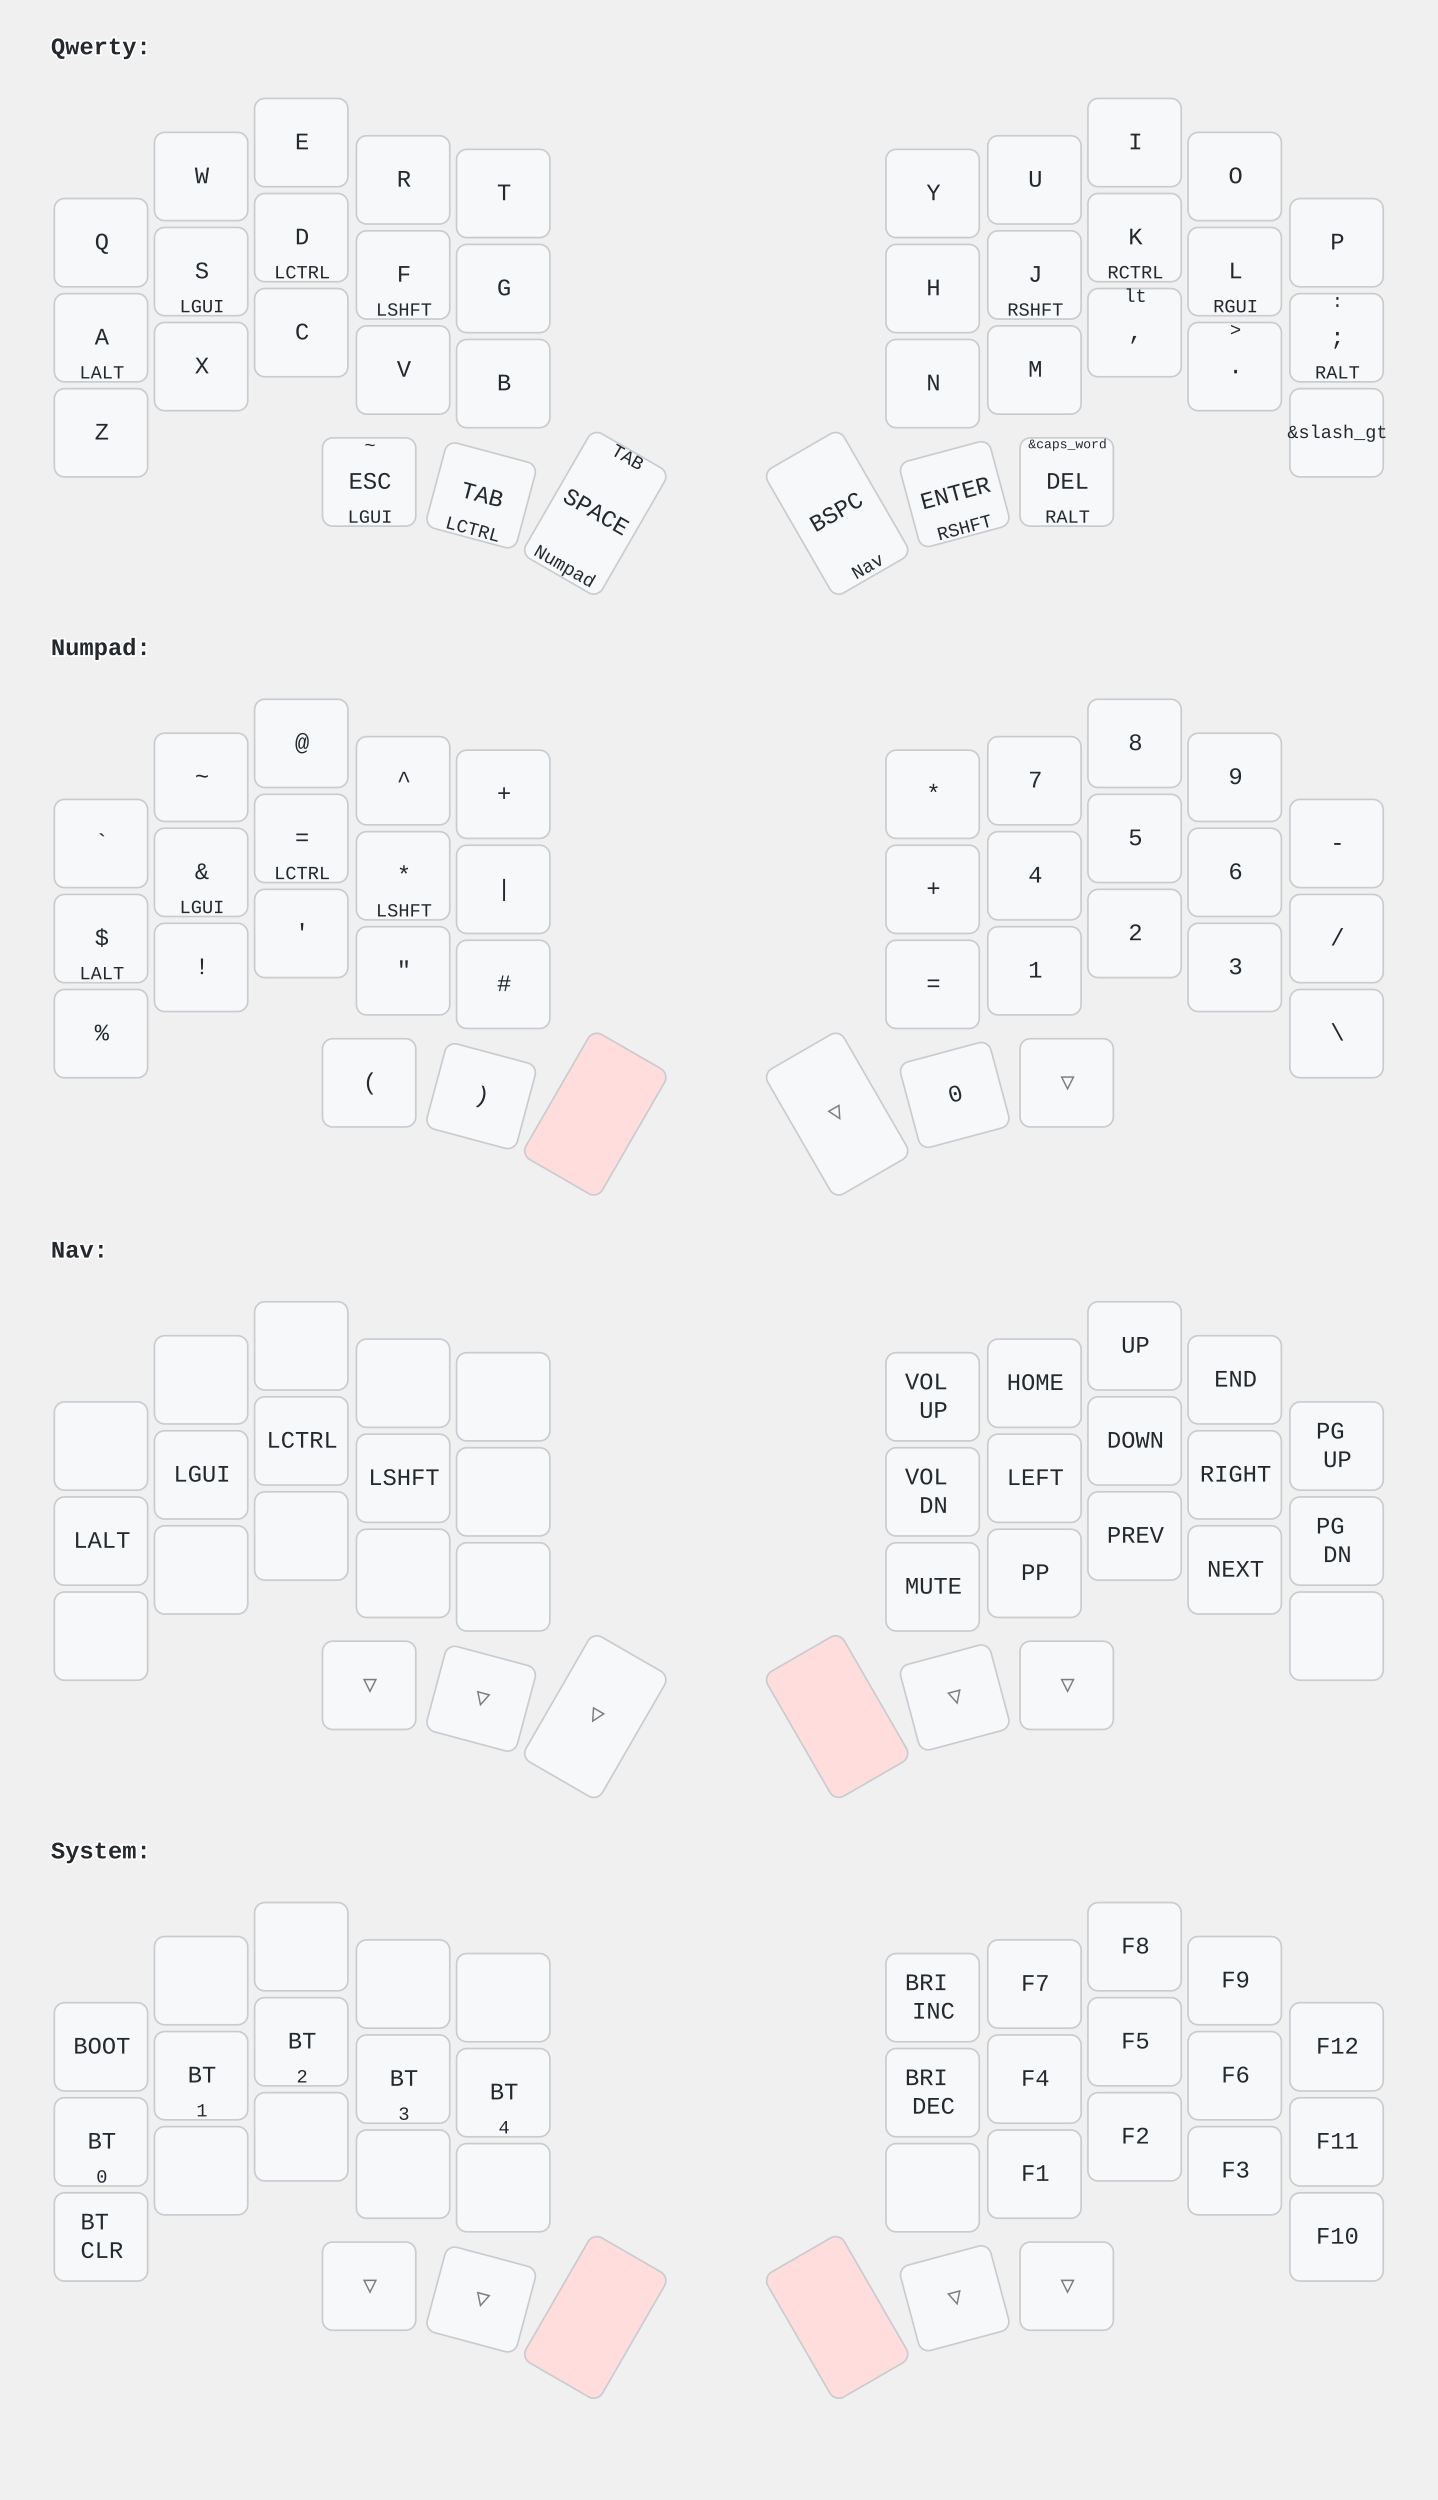
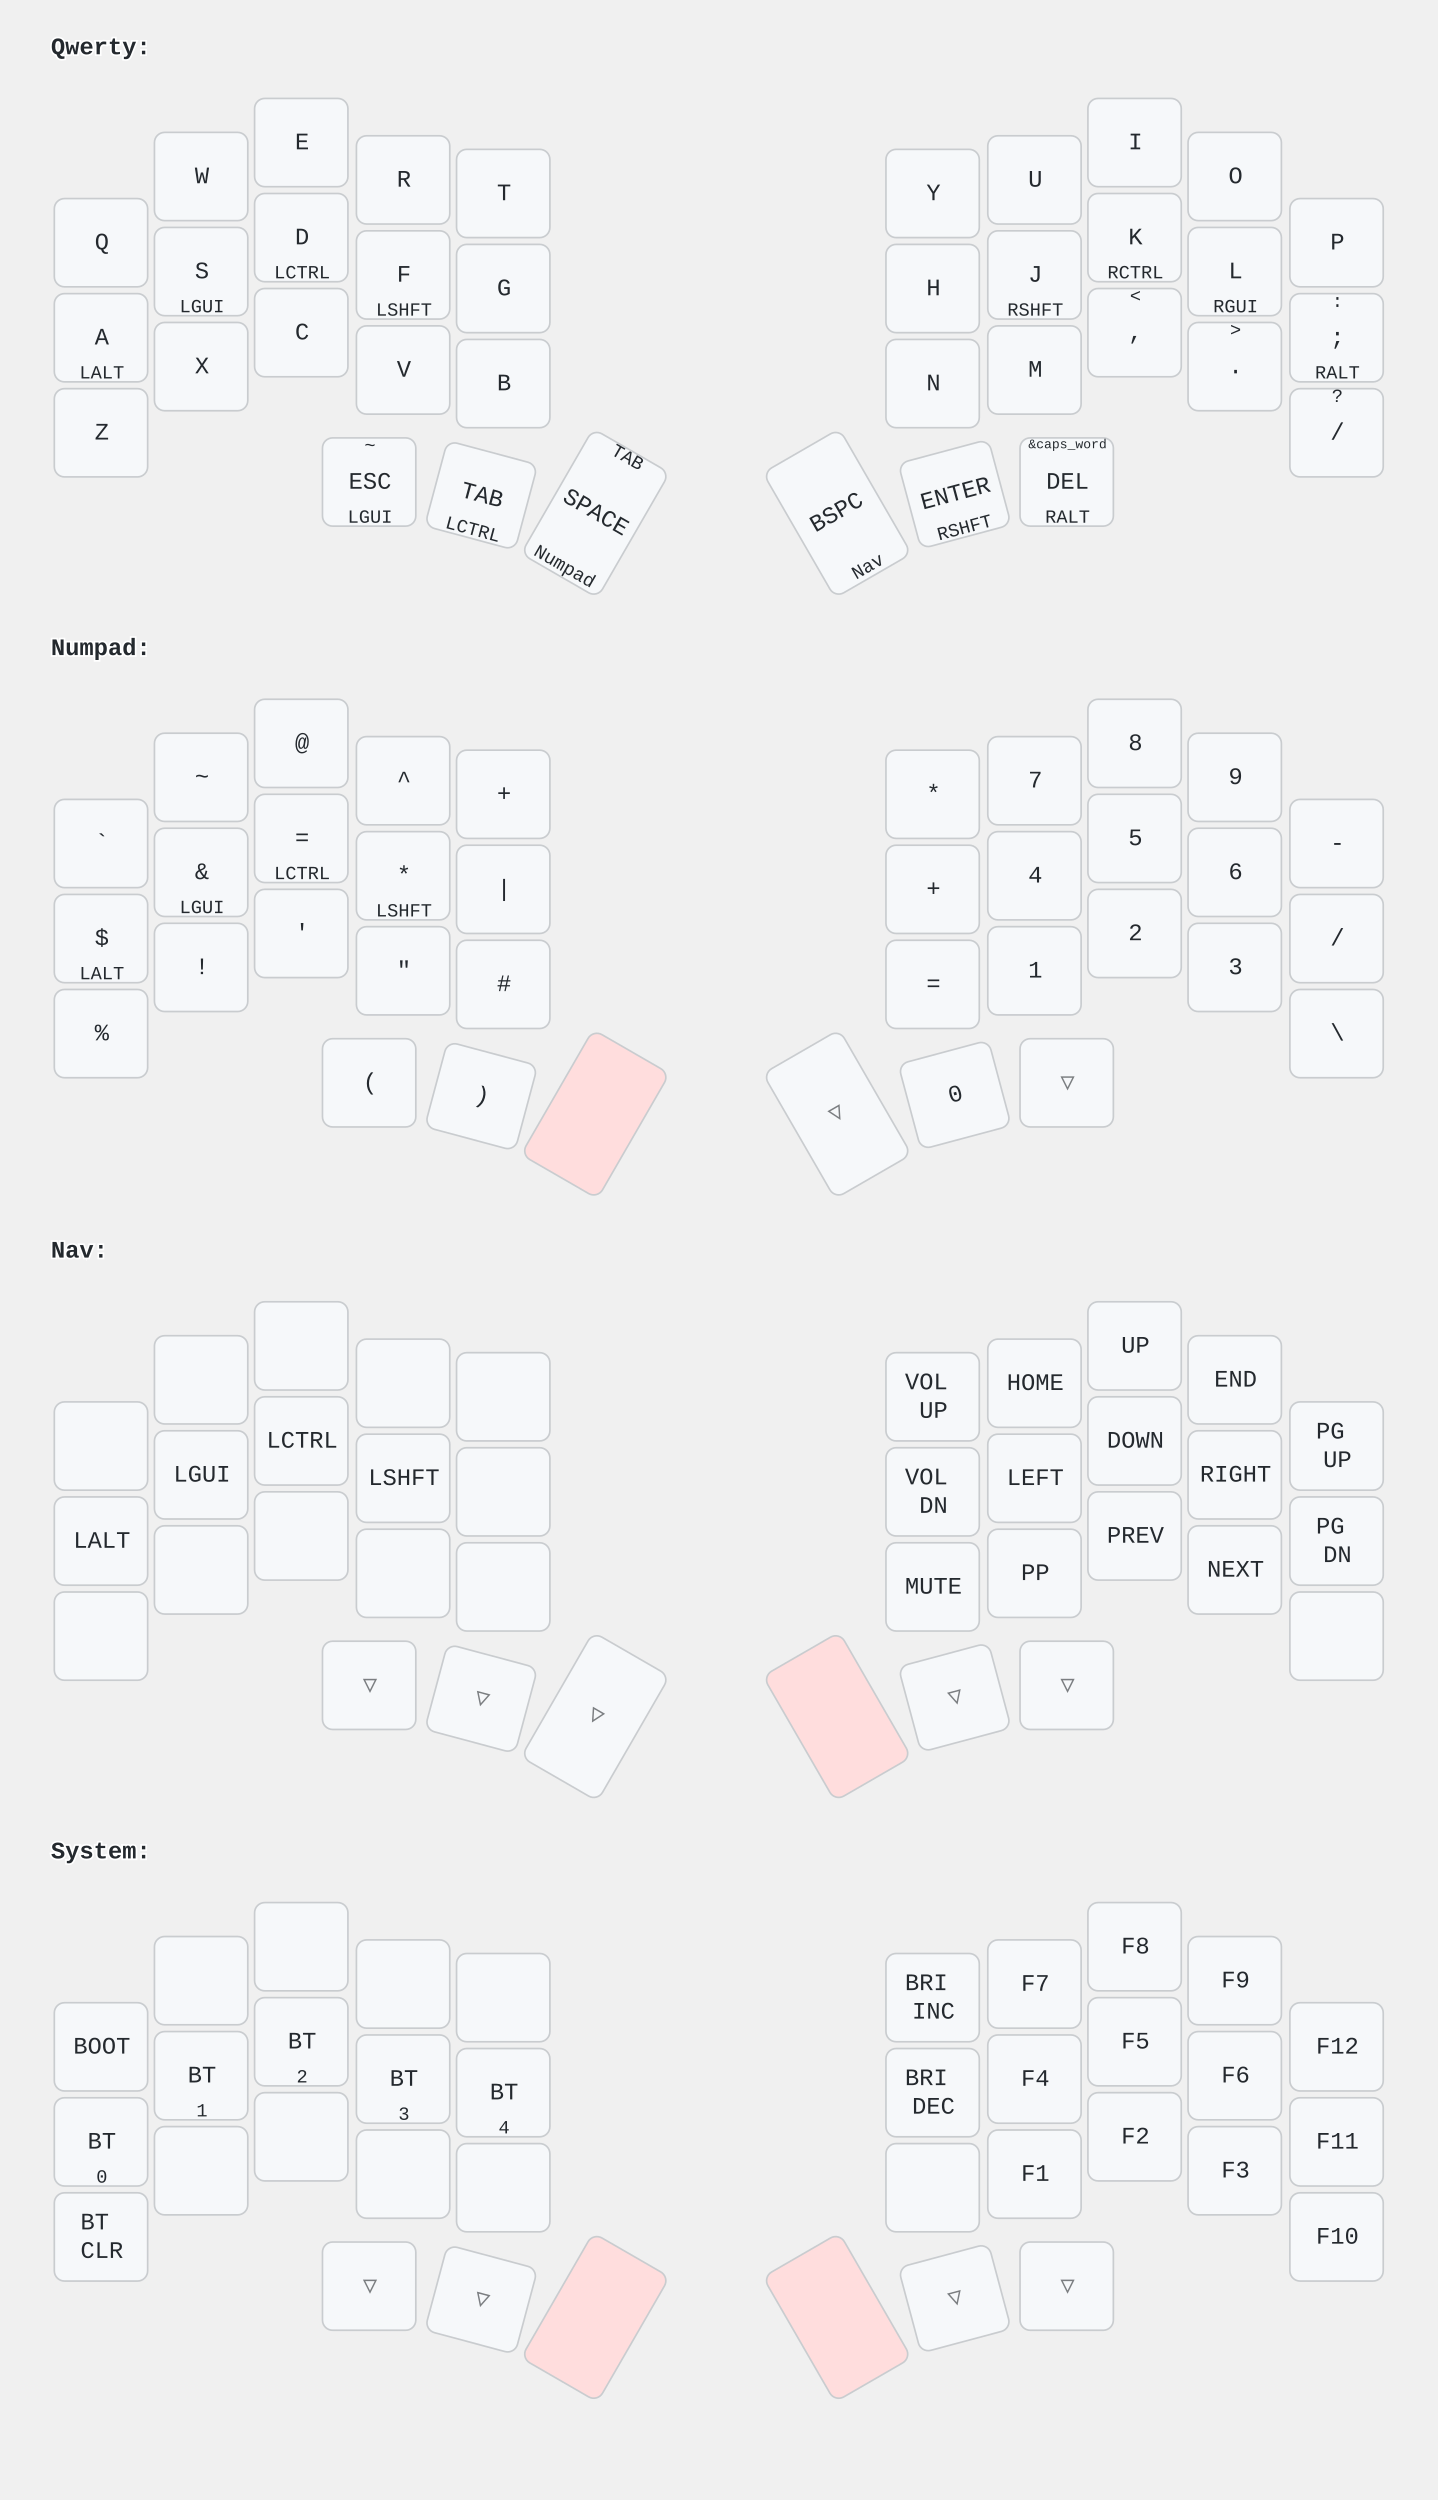
<svg xmlns="http://www.w3.org/2000/svg" width="847" height="1473" viewBox="0 0 847 1473" class="keymap">
  <style>/* inherit to force styles through use tags */
svg path {
    fill: inherit;
}

/* font and background color specifications */
svg.keymap {
    font-family: SFMono-Regular,Consolas,Liberation Mono,Menlo,monospace;
    font-size: 14px;
    font-kerning: normal;
    text-rendering: optimizeLegibility;
    fill: #24292e;
}

/* default key styling */
rect.key {
    fill: #f6f8fa;
    stroke: #c9cccf;
    stroke-width: 1;
}

/* default key side styling, only used is draw_key_sides is set */
rect.side {
    filter: brightness(90%);
}

/* color accent for combo boxes */
rect.combo, rect.combo-separate {
    fill: #cdf;
}

/* color accent for held keys */
rect.held, rect.combo.held {
    fill: #fdd;
}

/* color accent for ghost (optional) keys */
rect.ghost, rect.combo.ghost {
    stroke-dasharray: 4, 4;
    stroke-width: 2;
}

text {
    text-anchor: middle;
    dominant-baseline: middle;
}

/* styling for layer labels */
text.label {
    font-weight: bold;
    text-anchor: start;
    stroke: white;
    stroke-width: 2;
    paint-order: stroke;
}

/* styling for combo tap, and key hold/shifted label text */
text.combo, text.hold, text.shifted {
    font-size: 11px;
}

text.hold {
    text-anchor: middle;
    dominant-baseline: auto;
}

text.shifted {
    text-anchor: middle;
    dominant-baseline: hanging;
}

/* styling for hold/shifted label text in combo box */
text.combo.hold, text.combo.shifted {
    font-size: 8px;
}

/* lighter symbol for transparent keys */
text.trans {
    fill: #7b7e81;
}

/* styling for combo dendrons */
path.combo {
    stroke-width: 1;
    stroke: gray;
    fill: none;
}

/* Start Tabler Icons Cleanup */
/* cannot use height/width with glyphs */
.icon-tabler &gt; path {
    fill: inherit;
    stroke: inherit;
    stroke-width: 2;
}
/* hide tabler's default box */
.icon-tabler &gt; path[stroke="none"][fill="none"] {
    visibility: hidden;
}
/* End Tabler Icons Cleanup */
</style>
  <g transform="translate(30, 0)" class="layer-Qwerty">
    <text x="0" y="28" class="label" id="Qwerty">Qwerty:</text>
    <g transform="translate(0, 56)">
      <g transform="translate(30, 87)" class="key keypos-0">
        <rect rx="6" ry="6" x="-28" y="-26" width="55" height="52" class="key" />
        <text x="0" y="0" class="key tap">Q</text>
      </g>
      <g transform="translate(89, 48)" class="key keypos-1">
        <rect rx="6" ry="6" x="-28" y="-26" width="55" height="52" class="key" />
        <text x="0" y="0" class="key tap">W</text>
      </g>
      <g transform="translate(148, 28)" class="key keypos-2">
        <rect rx="6" ry="6" x="-28" y="-26" width="55" height="52" class="key" />
        <text x="0" y="0" class="key tap">E</text>
      </g>
      <g transform="translate(208, 50)" class="key keypos-3">
        <rect rx="6" ry="6" x="-28" y="-26" width="55" height="52" class="key" />
        <text x="0" y="0" class="key tap">R</text>
      </g>
      <g transform="translate(267, 58)" class="key keypos-4">
        <rect rx="6" ry="6" x="-28" y="-26" width="55" height="52" class="key" />
        <text x="0" y="0" class="key tap">T</text>
      </g>
      <g transform="translate(520, 58)" class="key keypos-5">
        <rect rx="6" ry="6" x="-28" y="-26" width="55" height="52" class="key" />
        <text x="0" y="0" class="key tap">Y</text>
      </g>
      <g transform="translate(580, 50)" class="key keypos-6">
        <rect rx="6" ry="6" x="-28" y="-26" width="55" height="52" class="key" />
        <text x="0" y="0" class="key tap">U</text>
      </g>
      <g transform="translate(639, 28)" class="key keypos-7">
        <rect rx="6" ry="6" x="-28" y="-26" width="55" height="52" class="key" />
        <text x="0" y="0" class="key tap">I</text>
      </g>
      <g transform="translate(698, 48)" class="key keypos-8">
        <rect rx="6" ry="6" x="-28" y="-26" width="55" height="52" class="key" />
        <text x="0" y="0" class="key tap">O</text>
      </g>
      <g transform="translate(758, 87)" class="key keypos-9">
        <rect rx="6" ry="6" x="-28" y="-26" width="55" height="52" class="key" />
        <text x="0" y="0" class="key tap">P</text>
      </g>
      <g transform="translate(30, 143)" class="key keypos-10">
        <rect rx="6" ry="6" x="-28" y="-26" width="55" height="52" class="key" />
        <text x="0" y="0" class="key tap">A</text>
        <text x="0" y="24" class="key hold">LALT</text>
      </g>
      <g transform="translate(89, 104)" class="key keypos-11">
        <rect rx="6" ry="6" x="-28" y="-26" width="55" height="52" class="key" />
        <text x="0" y="0" class="key tap">S</text>
        <text x="0" y="24" class="key hold">LGUI</text>
      </g>
      <g transform="translate(148, 84)" class="key keypos-12">
        <rect rx="6" ry="6" x="-28" y="-26" width="55" height="52" class="key" />
        <text x="0" y="0" class="key tap">D</text>
        <text x="0" y="24" class="key hold">LCTRL</text>
      </g>
      <g transform="translate(208, 106)" class="key keypos-13">
        <rect rx="6" ry="6" x="-28" y="-26" width="55" height="52" class="key" />
        <text x="0" y="0" class="key tap">F</text>
        <text x="0" y="24" class="key hold">LSHFT</text>
      </g>
      <g transform="translate(267, 114)" class="key keypos-14">
        <rect rx="6" ry="6" x="-28" y="-26" width="55" height="52" class="key" />
        <text x="0" y="0" class="key tap">G</text>
      </g>
      <g transform="translate(520, 114)" class="key keypos-15">
        <rect rx="6" ry="6" x="-28" y="-26" width="55" height="52" class="key" />
        <text x="0" y="0" class="key tap">H</text>
      </g>
      <g transform="translate(580, 106)" class="key keypos-16">
        <rect rx="6" ry="6" x="-28" y="-26" width="55" height="52" class="key" />
        <text x="0" y="0" class="key tap">J</text>
        <text x="0" y="24" class="key hold">RSHFT</text>
      </g>
      <g transform="translate(639, 84)" class="key keypos-17">
        <rect rx="6" ry="6" x="-28" y="-26" width="55" height="52" class="key" />
        <text x="0" y="0" class="key tap">K</text>
        <text x="0" y="24" class="key hold">RCTRL</text>
      </g>
      <g transform="translate(698, 104)" class="key keypos-18">
        <rect rx="6" ry="6" x="-28" y="-26" width="55" height="52" class="key" />
        <text x="0" y="0" class="key tap">L</text>
        <text x="0" y="24" class="key hold">RGUI</text>
      </g>
      <g transform="translate(758, 143)" class="key keypos-19">
        <rect rx="6" ry="6" x="-28" y="-26" width="55" height="52" class="key" />
        <text x="0" y="0" class="key tap">;</text>
        <text x="0" y="24" class="key hold">RALT</text>
        <text x="0" y="-24" class="key shifted">:</text>
      </g>
      <g transform="translate(30, 199)" class="key keypos-20">
        <rect rx="6" ry="6" x="-28" y="-26" width="55" height="52" class="key" />
        <text x="0" y="0" class="key tap">Z</text>
      </g>
      <g transform="translate(89, 160)" class="key keypos-21">
        <rect rx="6" ry="6" x="-28" y="-26" width="55" height="52" class="key" />
        <text x="0" y="0" class="key tap">X</text>
      </g>
      <g transform="translate(148, 140)" class="key keypos-22">
        <rect rx="6" ry="6" x="-28" y="-26" width="55" height="52" class="key" />
        <text x="0" y="0" class="key tap">C</text>
      </g>
      <g transform="translate(208, 162)" class="key keypos-23">
        <rect rx="6" ry="6" x="-28" y="-26" width="55" height="52" class="key" />
        <text x="0" y="0" class="key tap">V</text>
      </g>
      <g transform="translate(267, 170)" class="key keypos-24">
        <rect rx="6" ry="6" x="-28" y="-26" width="55" height="52" class="key" />
        <text x="0" y="0" class="key tap">B</text>
      </g>
      <g transform="translate(520, 170)" class="key keypos-25">
        <rect rx="6" ry="6" x="-28" y="-26" width="55" height="52" class="key" />
        <text x="0" y="0" class="key tap">N</text>
      </g>
      <g transform="translate(580, 162)" class="key keypos-26">
        <rect rx="6" ry="6" x="-28" y="-26" width="55" height="52" class="key" />
        <text x="0" y="0" class="key tap">M</text>
      </g>
      <g transform="translate(639, 140)" class="key keypos-27">
        <rect rx="6" ry="6" x="-28" y="-26" width="55" height="52" class="key" />
        <text x="0" y="0" class="key tap">,</text>
-         <text x="0" y="-24" class="key shifted">lt</text>
+         <text x="0" y="-24" class="key shifted">&lt;</text>
      </g>
      <g transform="translate(698, 160)" class="key keypos-28">
        <rect rx="6" ry="6" x="-28" y="-26" width="55" height="52" class="key" />
        <text x="0" y="0" class="key tap">.</text>
        <text x="0" y="-24" class="key shifted">&gt;</text>
      </g>
      <g transform="translate(758, 199)" class="key keypos-29">
        <rect rx="6" ry="6" x="-28" y="-26" width="55" height="52" class="key" />
-         <text x="0" y="0" class="key tap">
-           <tspan style="font-size: 78%">&amp;slash_gt</tspan>
-         </text>
+         <text x="0" y="0" class="key tap">/</text>
+         <text x="0" y="-24" class="key shifted">?</text>
      </g>
      <g transform="translate(188, 228)" class="key keypos-30">
        <rect rx="6" ry="6" x="-28" y="-26" width="55" height="52" class="key" />
        <text x="0" y="0" class="key tap">ESC</text>
        <text x="0" y="24" class="key hold">LGUI</text>
        <text x="0" y="-24" class="key shifted">~</text>
      </g>
      <g transform="translate(254, 236) rotate(15.0)" class="key keypos-31">
        <rect rx="6" ry="6" x="-28" y="-26" width="55" height="52" class="key" />
        <text x="0" y="0" class="key tap">TAB</text>
        <text x="0" y="24" class="key hold">LCTRL</text>
      </g>
      <g transform="translate(321, 246) rotate(30.0)" class="key keypos-32">
        <rect rx="6" ry="6" x="-26" y="-42" width="52" height="85" class="key" />
        <text x="0" y="0" class="key tap">SPACE</text>
        <a href="#Numpad">
          <text x="0" y="40" class="key hold layer-activator">Numpad</text>
        </a>
        <text x="0" y="-40" class="key shifted">TAB</text>
      </g>
      <g transform="translate(463, 246) rotate(-30.0)" class="key keypos-33">
        <rect rx="6" ry="6" x="-26" y="-42" width="52" height="85" class="key" />
        <text x="0" y="0" class="key tap">BSPC</text>
        <a href="#Nav">
          <text x="0" y="40" class="key hold layer-activator">Nav</text>
        </a>
      </g>
      <g transform="translate(533, 235) rotate(-15.0)" class="key keypos-34">
        <rect rx="6" ry="6" x="-28" y="-26" width="55" height="52" class="key" />
        <text x="0" y="0" class="key tap">ENTER</text>
        <text x="0" y="24" class="key hold">RSHFT</text>
      </g>
      <g transform="translate(599, 228)" class="key keypos-35">
        <rect rx="6" ry="6" x="-28" y="-26" width="55" height="52" class="key" />
        <text x="0" y="0" class="key tap">DEL</text>
        <text x="0" y="24" class="key hold">RALT</text>
        <text x="0" y="-24" class="key shifted">
          <tspan style="font-size: 70%">&amp;caps_word</tspan>
        </text>
      </g>
    </g>
  </g>
  <g transform="translate(30, 354)" class="layer-Numpad">
    <text x="0" y="28" class="label" id="Numpad">Numpad:</text>
    <g transform="translate(0, 56)">
      <g transform="translate(30, 87)" class="key keypos-0">
        <rect rx="6" ry="6" x="-28" y="-26" width="55" height="52" class="key" />
        <text x="0" y="0" class="key tap">`</text>
      </g>
      <g transform="translate(89, 48)" class="key keypos-1">
        <rect rx="6" ry="6" x="-28" y="-26" width="55" height="52" class="key" />
        <text x="0" y="0" class="key tap">~</text>
      </g>
      <g transform="translate(148, 28)" class="key keypos-2">
        <rect rx="6" ry="6" x="-28" y="-26" width="55" height="52" class="key" />
        <text x="0" y="0" class="key tap">@</text>
      </g>
      <g transform="translate(208, 50)" class="key keypos-3">
        <rect rx="6" ry="6" x="-28" y="-26" width="55" height="52" class="key" />
        <text x="0" y="0" class="key tap">^</text>
      </g>
      <g transform="translate(267, 58)" class="key keypos-4">
        <rect rx="6" ry="6" x="-28" y="-26" width="55" height="52" class="key" />
        <text x="0" y="0" class="key tap">+</text>
      </g>
      <g transform="translate(520, 58)" class="key keypos-5">
        <rect rx="6" ry="6" x="-28" y="-26" width="55" height="52" class="key" />
        <text x="0" y="0" class="key tap">*</text>
      </g>
      <g transform="translate(580, 50)" class="key keypos-6">
        <rect rx="6" ry="6" x="-28" y="-26" width="55" height="52" class="key" />
        <text x="0" y="0" class="key tap">7</text>
      </g>
      <g transform="translate(639, 28)" class="key keypos-7">
        <rect rx="6" ry="6" x="-28" y="-26" width="55" height="52" class="key" />
        <text x="0" y="0" class="key tap">8</text>
      </g>
      <g transform="translate(698, 48)" class="key keypos-8">
        <rect rx="6" ry="6" x="-28" y="-26" width="55" height="52" class="key" />
        <text x="0" y="0" class="key tap">9</text>
      </g>
      <g transform="translate(758, 87)" class="key keypos-9">
        <rect rx="6" ry="6" x="-28" y="-26" width="55" height="52" class="key" />
        <text x="0" y="0" class="key tap">-</text>
      </g>
      <g transform="translate(30, 143)" class="key keypos-10">
        <rect rx="6" ry="6" x="-28" y="-26" width="55" height="52" class="key" />
        <text x="0" y="0" class="key tap">$</text>
        <text x="0" y="24" class="key hold">LALT</text>
      </g>
      <g transform="translate(89, 104)" class="key keypos-11">
        <rect rx="6" ry="6" x="-28" y="-26" width="55" height="52" class="key" />
        <text x="0" y="0" class="key tap">&amp;</text>
        <text x="0" y="24" class="key hold">LGUI</text>
      </g>
      <g transform="translate(148, 84)" class="key keypos-12">
        <rect rx="6" ry="6" x="-28" y="-26" width="55" height="52" class="key" />
        <text x="0" y="0" class="key tap">=</text>
        <text x="0" y="24" class="key hold">LCTRL</text>
      </g>
      <g transform="translate(208, 106)" class="key keypos-13">
        <rect rx="6" ry="6" x="-28" y="-26" width="55" height="52" class="key" />
        <text x="0" y="0" class="key tap">*</text>
        <text x="0" y="24" class="key hold">LSHFT</text>
      </g>
      <g transform="translate(267, 114)" class="key keypos-14">
        <rect rx="6" ry="6" x="-28" y="-26" width="55" height="52" class="key" />
        <text x="0" y="0" class="key tap">|</text>
      </g>
      <g transform="translate(520, 114)" class="key keypos-15">
        <rect rx="6" ry="6" x="-28" y="-26" width="55" height="52" class="key" />
        <text x="0" y="0" class="key tap">+</text>
      </g>
      <g transform="translate(580, 106)" class="key keypos-16">
        <rect rx="6" ry="6" x="-28" y="-26" width="55" height="52" class="key" />
        <text x="0" y="0" class="key tap">4</text>
      </g>
      <g transform="translate(639, 84)" class="key keypos-17">
        <rect rx="6" ry="6" x="-28" y="-26" width="55" height="52" class="key" />
        <text x="0" y="0" class="key tap">5</text>
      </g>
      <g transform="translate(698, 104)" class="key keypos-18">
        <rect rx="6" ry="6" x="-28" y="-26" width="55" height="52" class="key" />
        <text x="0" y="0" class="key tap">6</text>
      </g>
      <g transform="translate(758, 143)" class="key keypos-19">
        <rect rx="6" ry="6" x="-28" y="-26" width="55" height="52" class="key" />
        <text x="0" y="0" class="key tap">/</text>
      </g>
      <g transform="translate(30, 199)" class="key keypos-20">
        <rect rx="6" ry="6" x="-28" y="-26" width="55" height="52" class="key" />
        <text x="0" y="0" class="key tap">%</text>
      </g>
      <g transform="translate(89, 160)" class="key keypos-21">
        <rect rx="6" ry="6" x="-28" y="-26" width="55" height="52" class="key" />
        <text x="0" y="0" class="key tap">!</text>
      </g>
      <g transform="translate(148, 140)" class="key keypos-22">
        <rect rx="6" ry="6" x="-28" y="-26" width="55" height="52" class="key" />
        <text x="0" y="0" class="key tap">'</text>
      </g>
      <g transform="translate(208, 162)" class="key keypos-23">
        <rect rx="6" ry="6" x="-28" y="-26" width="55" height="52" class="key" />
        <text x="0" y="0" class="key tap">"</text>
      </g>
      <g transform="translate(267, 170)" class="key keypos-24">
        <rect rx="6" ry="6" x="-28" y="-26" width="55" height="52" class="key" />
        <text x="0" y="0" class="key tap">#</text>
      </g>
      <g transform="translate(520, 170)" class="key keypos-25">
        <rect rx="6" ry="6" x="-28" y="-26" width="55" height="52" class="key" />
        <text x="0" y="0" class="key tap">=</text>
      </g>
      <g transform="translate(580, 162)" class="key keypos-26">
        <rect rx="6" ry="6" x="-28" y="-26" width="55" height="52" class="key" />
        <text x="0" y="0" class="key tap">1</text>
      </g>
      <g transform="translate(639, 140)" class="key keypos-27">
        <rect rx="6" ry="6" x="-28" y="-26" width="55" height="52" class="key" />
        <text x="0" y="0" class="key tap">2</text>
      </g>
      <g transform="translate(698, 160)" class="key keypos-28">
        <rect rx="6" ry="6" x="-28" y="-26" width="55" height="52" class="key" />
        <text x="0" y="0" class="key tap">3</text>
      </g>
      <g transform="translate(758, 199)" class="key keypos-29">
        <rect rx="6" ry="6" x="-28" y="-26" width="55" height="52" class="key" />
        <text x="0" y="0" class="key tap">\</text>
      </g>
      <g transform="translate(188, 228)" class="key keypos-30">
        <rect rx="6" ry="6" x="-28" y="-26" width="55" height="52" class="key" />
        <text x="0" y="0" class="key tap">(</text>
      </g>
      <g transform="translate(254, 236) rotate(15.0)" class="key keypos-31">
        <rect rx="6" ry="6" x="-28" y="-26" width="55" height="52" class="key" />
        <text x="0" y="0" class="key tap">)</text>
      </g>
      <g transform="translate(321, 246) rotate(30.0)" class="key held keypos-32">
        <rect rx="6" ry="6" x="-26" y="-42" width="52" height="85" class="key held" />
      </g>
      <g transform="translate(463, 246) rotate(-30.0)" class="key trans keypos-33">
        <rect rx="6" ry="6" x="-26" y="-42" width="52" height="85" class="key trans" />
        <text x="0" y="0" class="key trans tap">▽</text>
      </g>
      <g transform="translate(533, 235) rotate(-15.0)" class="key keypos-34">
        <rect rx="6" ry="6" x="-28" y="-26" width="55" height="52" class="key" />
        <text x="0" y="0" class="key tap">0</text>
      </g>
      <g transform="translate(599, 228)" class="key trans keypos-35">
        <rect rx="6" ry="6" x="-28" y="-26" width="55" height="52" class="key trans" />
        <text x="0" y="0" class="key trans tap">▽</text>
      </g>
    </g>
  </g>
  <g transform="translate(30, 709)" class="layer-Nav">
    <text x="0" y="28" class="label" id="Nav">Nav:</text>
    <g transform="translate(0, 56)">
      <g transform="translate(30, 87)" class="key keypos-0">
        <rect rx="6" ry="6" x="-28" y="-26" width="55" height="52" class="key" />
      </g>
      <g transform="translate(89, 48)" class="key keypos-1">
        <rect rx="6" ry="6" x="-28" y="-26" width="55" height="52" class="key" />
      </g>
      <g transform="translate(148, 28)" class="key keypos-2">
        <rect rx="6" ry="6" x="-28" y="-26" width="55" height="52" class="key" />
      </g>
      <g transform="translate(208, 50)" class="key keypos-3">
        <rect rx="6" ry="6" x="-28" y="-26" width="55" height="52" class="key" />
      </g>
      <g transform="translate(267, 58)" class="key keypos-4">
        <rect rx="6" ry="6" x="-28" y="-26" width="55" height="52" class="key" />
      </g>
      <g transform="translate(520, 58)" class="key keypos-5">
        <rect rx="6" ry="6" x="-28" y="-26" width="55" height="52" class="key" />
        <text x="0" y="0" class="key tap">
          <tspan x="0" dy="-0.6em">VOL</tspan>
          <tspan x="0" dy="1.2em">UP</tspan>
        </text>
      </g>
      <g transform="translate(580, 50)" class="key keypos-6">
        <rect rx="6" ry="6" x="-28" y="-26" width="55" height="52" class="key" />
        <text x="0" y="0" class="key tap">HOME</text>
      </g>
      <g transform="translate(639, 28)" class="key keypos-7">
        <rect rx="6" ry="6" x="-28" y="-26" width="55" height="52" class="key" />
        <text x="0" y="0" class="key tap">UP</text>
      </g>
      <g transform="translate(698, 48)" class="key keypos-8">
        <rect rx="6" ry="6" x="-28" y="-26" width="55" height="52" class="key" />
        <text x="0" y="0" class="key tap">END</text>
      </g>
      <g transform="translate(758, 87)" class="key keypos-9">
        <rect rx="6" ry="6" x="-28" y="-26" width="55" height="52" class="key" />
        <text x="0" y="0" class="key tap">
          <tspan x="0" dy="-0.6em">PG</tspan>
          <tspan x="0" dy="1.2em">UP</tspan>
        </text>
      </g>
      <g transform="translate(30, 143)" class="key keypos-10">
        <rect rx="6" ry="6" x="-28" y="-26" width="55" height="52" class="key" />
        <text x="0" y="0" class="key tap">LALT</text>
      </g>
      <g transform="translate(89, 104)" class="key keypos-11">
        <rect rx="6" ry="6" x="-28" y="-26" width="55" height="52" class="key" />
        <text x="0" y="0" class="key tap">LGUI</text>
      </g>
      <g transform="translate(148, 84)" class="key keypos-12">
        <rect rx="6" ry="6" x="-28" y="-26" width="55" height="52" class="key" />
        <text x="0" y="0" class="key tap">LCTRL</text>
      </g>
      <g transform="translate(208, 106)" class="key keypos-13">
        <rect rx="6" ry="6" x="-28" y="-26" width="55" height="52" class="key" />
        <text x="0" y="0" class="key tap">LSHFT</text>
      </g>
      <g transform="translate(267, 114)" class="key keypos-14">
        <rect rx="6" ry="6" x="-28" y="-26" width="55" height="52" class="key" />
      </g>
      <g transform="translate(520, 114)" class="key keypos-15">
        <rect rx="6" ry="6" x="-28" y="-26" width="55" height="52" class="key" />
        <text x="0" y="0" class="key tap">
          <tspan x="0" dy="-0.6em">VOL</tspan>
          <tspan x="0" dy="1.2em">DN</tspan>
        </text>
      </g>
      <g transform="translate(580, 106)" class="key keypos-16">
        <rect rx="6" ry="6" x="-28" y="-26" width="55" height="52" class="key" />
        <text x="0" y="0" class="key tap">LEFT</text>
      </g>
      <g transform="translate(639, 84)" class="key keypos-17">
        <rect rx="6" ry="6" x="-28" y="-26" width="55" height="52" class="key" />
        <text x="0" y="0" class="key tap">DOWN</text>
      </g>
      <g transform="translate(698, 104)" class="key keypos-18">
        <rect rx="6" ry="6" x="-28" y="-26" width="55" height="52" class="key" />
        <text x="0" y="0" class="key tap">RIGHT</text>
      </g>
      <g transform="translate(758, 143)" class="key keypos-19">
        <rect rx="6" ry="6" x="-28" y="-26" width="55" height="52" class="key" />
        <text x="0" y="0" class="key tap">
          <tspan x="0" dy="-0.6em">PG</tspan>
          <tspan x="0" dy="1.2em">DN</tspan>
        </text>
      </g>
      <g transform="translate(30, 199)" class="key keypos-20">
        <rect rx="6" ry="6" x="-28" y="-26" width="55" height="52" class="key" />
      </g>
      <g transform="translate(89, 160)" class="key keypos-21">
        <rect rx="6" ry="6" x="-28" y="-26" width="55" height="52" class="key" />
      </g>
      <g transform="translate(148, 140)" class="key keypos-22">
        <rect rx="6" ry="6" x="-28" y="-26" width="55" height="52" class="key" />
      </g>
      <g transform="translate(208, 162)" class="key keypos-23">
        <rect rx="6" ry="6" x="-28" y="-26" width="55" height="52" class="key" />
      </g>
      <g transform="translate(267, 170)" class="key keypos-24">
        <rect rx="6" ry="6" x="-28" y="-26" width="55" height="52" class="key" />
      </g>
      <g transform="translate(520, 170)" class="key keypos-25">
        <rect rx="6" ry="6" x="-28" y="-26" width="55" height="52" class="key" />
        <text x="0" y="0" class="key tap">MUTE</text>
      </g>
      <g transform="translate(580, 162)" class="key keypos-26">
        <rect rx="6" ry="6" x="-28" y="-26" width="55" height="52" class="key" />
        <text x="0" y="0" class="key tap">PP</text>
      </g>
      <g transform="translate(639, 140)" class="key keypos-27">
        <rect rx="6" ry="6" x="-28" y="-26" width="55" height="52" class="key" />
        <text x="0" y="0" class="key tap">PREV</text>
      </g>
      <g transform="translate(698, 160)" class="key keypos-28">
        <rect rx="6" ry="6" x="-28" y="-26" width="55" height="52" class="key" />
        <text x="0" y="0" class="key tap">NEXT</text>
      </g>
      <g transform="translate(758, 199)" class="key keypos-29">
        <rect rx="6" ry="6" x="-28" y="-26" width="55" height="52" class="key" />
      </g>
      <g transform="translate(188, 228)" class="key trans keypos-30">
        <rect rx="6" ry="6" x="-28" y="-26" width="55" height="52" class="key trans" />
        <text x="0" y="0" class="key trans tap">▽</text>
      </g>
      <g transform="translate(254, 236) rotate(15.0)" class="key trans keypos-31">
        <rect rx="6" ry="6" x="-28" y="-26" width="55" height="52" class="key trans" />
        <text x="0" y="0" class="key trans tap">▽</text>
      </g>
      <g transform="translate(321, 246) rotate(30.0)" class="key trans keypos-32">
        <rect rx="6" ry="6" x="-26" y="-42" width="52" height="85" class="key trans" />
        <text x="0" y="0" class="key trans tap">▽</text>
      </g>
      <g transform="translate(463, 246) rotate(-30.0)" class="key held keypos-33">
        <rect rx="6" ry="6" x="-26" y="-42" width="52" height="85" class="key held" />
      </g>
      <g transform="translate(533, 235) rotate(-15.0)" class="key trans keypos-34">
        <rect rx="6" ry="6" x="-28" y="-26" width="55" height="52" class="key trans" />
        <text x="0" y="0" class="key trans tap">▽</text>
      </g>
      <g transform="translate(599, 228)" class="key trans keypos-35">
        <rect rx="6" ry="6" x="-28" y="-26" width="55" height="52" class="key trans" />
        <text x="0" y="0" class="key trans tap">▽</text>
      </g>
    </g>
  </g>
  <g transform="translate(30, 1063)" class="layer-System">
    <text x="0" y="28" class="label" id="System">System:</text>
    <g transform="translate(0, 56)">
      <g transform="translate(30, 87)" class="key keypos-0">
        <rect rx="6" ry="6" x="-28" y="-26" width="55" height="52" class="key" />
        <text x="0" y="0" class="key tap">BOOT</text>
      </g>
      <g transform="translate(89, 48)" class="key keypos-1">
        <rect rx="6" ry="6" x="-28" y="-26" width="55" height="52" class="key" />
      </g>
      <g transform="translate(148, 28)" class="key keypos-2">
        <rect rx="6" ry="6" x="-28" y="-26" width="55" height="52" class="key" />
      </g>
      <g transform="translate(208, 50)" class="key keypos-3">
        <rect rx="6" ry="6" x="-28" y="-26" width="55" height="52" class="key" />
      </g>
      <g transform="translate(267, 58)" class="key keypos-4">
        <rect rx="6" ry="6" x="-28" y="-26" width="55" height="52" class="key" />
      </g>
      <g transform="translate(520, 58)" class="key keypos-5">
        <rect rx="6" ry="6" x="-28" y="-26" width="55" height="52" class="key" />
        <text x="0" y="0" class="key tap">
          <tspan x="0" dy="-0.6em">BRI</tspan>
          <tspan x="0" dy="1.2em">INC</tspan>
        </text>
      </g>
      <g transform="translate(580, 50)" class="key keypos-6">
        <rect rx="6" ry="6" x="-28" y="-26" width="55" height="52" class="key" />
        <text x="0" y="0" class="key tap">F7</text>
      </g>
      <g transform="translate(639, 28)" class="key keypos-7">
        <rect rx="6" ry="6" x="-28" y="-26" width="55" height="52" class="key" />
        <text x="0" y="0" class="key tap">F8</text>
      </g>
      <g transform="translate(698, 48)" class="key keypos-8">
        <rect rx="6" ry="6" x="-28" y="-26" width="55" height="52" class="key" />
        <text x="0" y="0" class="key tap">F9</text>
      </g>
      <g transform="translate(758, 87)" class="key keypos-9">
        <rect rx="6" ry="6" x="-28" y="-26" width="55" height="52" class="key" />
        <text x="0" y="0" class="key tap">F12</text>
      </g>
      <g transform="translate(30, 143)" class="key keypos-10">
        <rect rx="6" ry="6" x="-28" y="-26" width="55" height="52" class="key" />
        <text x="0" y="0" class="key tap">BT</text>
        <text x="0" y="24" class="key hold">0</text>
      </g>
      <g transform="translate(89, 104)" class="key keypos-11">
        <rect rx="6" ry="6" x="-28" y="-26" width="55" height="52" class="key" />
        <text x="0" y="0" class="key tap">BT</text>
        <text x="0" y="24" class="key hold">1</text>
      </g>
      <g transform="translate(148, 84)" class="key keypos-12">
        <rect rx="6" ry="6" x="-28" y="-26" width="55" height="52" class="key" />
        <text x="0" y="0" class="key tap">BT</text>
        <text x="0" y="24" class="key hold">2</text>
      </g>
      <g transform="translate(208, 106)" class="key keypos-13">
        <rect rx="6" ry="6" x="-28" y="-26" width="55" height="52" class="key" />
        <text x="0" y="0" class="key tap">BT</text>
        <text x="0" y="24" class="key hold">3</text>
      </g>
      <g transform="translate(267, 114)" class="key keypos-14">
        <rect rx="6" ry="6" x="-28" y="-26" width="55" height="52" class="key" />
        <text x="0" y="0" class="key tap">BT</text>
        <text x="0" y="24" class="key hold">4</text>
      </g>
      <g transform="translate(520, 114)" class="key keypos-15">
        <rect rx="6" ry="6" x="-28" y="-26" width="55" height="52" class="key" />
        <text x="0" y="0" class="key tap">
          <tspan x="0" dy="-0.6em">BRI</tspan>
          <tspan x="0" dy="1.2em">DEC</tspan>
        </text>
      </g>
      <g transform="translate(580, 106)" class="key keypos-16">
        <rect rx="6" ry="6" x="-28" y="-26" width="55" height="52" class="key" />
        <text x="0" y="0" class="key tap">F4</text>
      </g>
      <g transform="translate(639, 84)" class="key keypos-17">
        <rect rx="6" ry="6" x="-28" y="-26" width="55" height="52" class="key" />
        <text x="0" y="0" class="key tap">F5</text>
      </g>
      <g transform="translate(698, 104)" class="key keypos-18">
        <rect rx="6" ry="6" x="-28" y="-26" width="55" height="52" class="key" />
        <text x="0" y="0" class="key tap">F6</text>
      </g>
      <g transform="translate(758, 143)" class="key keypos-19">
        <rect rx="6" ry="6" x="-28" y="-26" width="55" height="52" class="key" />
        <text x="0" y="0" class="key tap">F11</text>
      </g>
      <g transform="translate(30, 199)" class="key keypos-20">
        <rect rx="6" ry="6" x="-28" y="-26" width="55" height="52" class="key" />
        <text x="0" y="0" class="key tap">
          <tspan x="0" dy="-0.6em">BT</tspan>
          <tspan x="0" dy="1.2em">CLR</tspan>
        </text>
      </g>
      <g transform="translate(89, 160)" class="key keypos-21">
        <rect rx="6" ry="6" x="-28" y="-26" width="55" height="52" class="key" />
      </g>
      <g transform="translate(148, 140)" class="key keypos-22">
        <rect rx="6" ry="6" x="-28" y="-26" width="55" height="52" class="key" />
      </g>
      <g transform="translate(208, 162)" class="key keypos-23">
        <rect rx="6" ry="6" x="-28" y="-26" width="55" height="52" class="key" />
      </g>
      <g transform="translate(267, 170)" class="key keypos-24">
        <rect rx="6" ry="6" x="-28" y="-26" width="55" height="52" class="key" />
      </g>
      <g transform="translate(520, 170)" class="key keypos-25">
        <rect rx="6" ry="6" x="-28" y="-26" width="55" height="52" class="key" />
      </g>
      <g transform="translate(580, 162)" class="key keypos-26">
        <rect rx="6" ry="6" x="-28" y="-26" width="55" height="52" class="key" />
        <text x="0" y="0" class="key tap">F1</text>
      </g>
      <g transform="translate(639, 140)" class="key keypos-27">
        <rect rx="6" ry="6" x="-28" y="-26" width="55" height="52" class="key" />
        <text x="0" y="0" class="key tap">F2</text>
      </g>
      <g transform="translate(698, 160)" class="key keypos-28">
        <rect rx="6" ry="6" x="-28" y="-26" width="55" height="52" class="key" />
        <text x="0" y="0" class="key tap">F3</text>
      </g>
      <g transform="translate(758, 199)" class="key keypos-29">
        <rect rx="6" ry="6" x="-28" y="-26" width="55" height="52" class="key" />
        <text x="0" y="0" class="key tap">F10</text>
      </g>
      <g transform="translate(188, 228)" class="key trans keypos-30">
        <rect rx="6" ry="6" x="-28" y="-26" width="55" height="52" class="key trans" />
        <text x="0" y="0" class="key trans tap">▽</text>
      </g>
      <g transform="translate(254, 236) rotate(15.0)" class="key trans keypos-31">
        <rect rx="6" ry="6" x="-28" y="-26" width="55" height="52" class="key trans" />
        <text x="0" y="0" class="key trans tap">▽</text>
      </g>
      <g transform="translate(321, 246) rotate(30.0)" class="key held keypos-32">
        <rect rx="6" ry="6" x="-26" y="-42" width="52" height="85" class="key held" />
      </g>
      <g transform="translate(463, 246) rotate(-30.0)" class="key held keypos-33">
        <rect rx="6" ry="6" x="-26" y="-42" width="52" height="85" class="key held" />
      </g>
      <g transform="translate(533, 235) rotate(-15.0)" class="key trans keypos-34">
        <rect rx="6" ry="6" x="-28" y="-26" width="55" height="52" class="key trans" />
        <text x="0" y="0" class="key trans tap">▽</text>
      </g>
      <g transform="translate(599, 228)" class="key trans keypos-35">
        <rect rx="6" ry="6" x="-28" y="-26" width="55" height="52" class="key trans" />
        <text x="0" y="0" class="key trans tap">▽</text>
      </g>
    </g>
  </g>
</svg>
